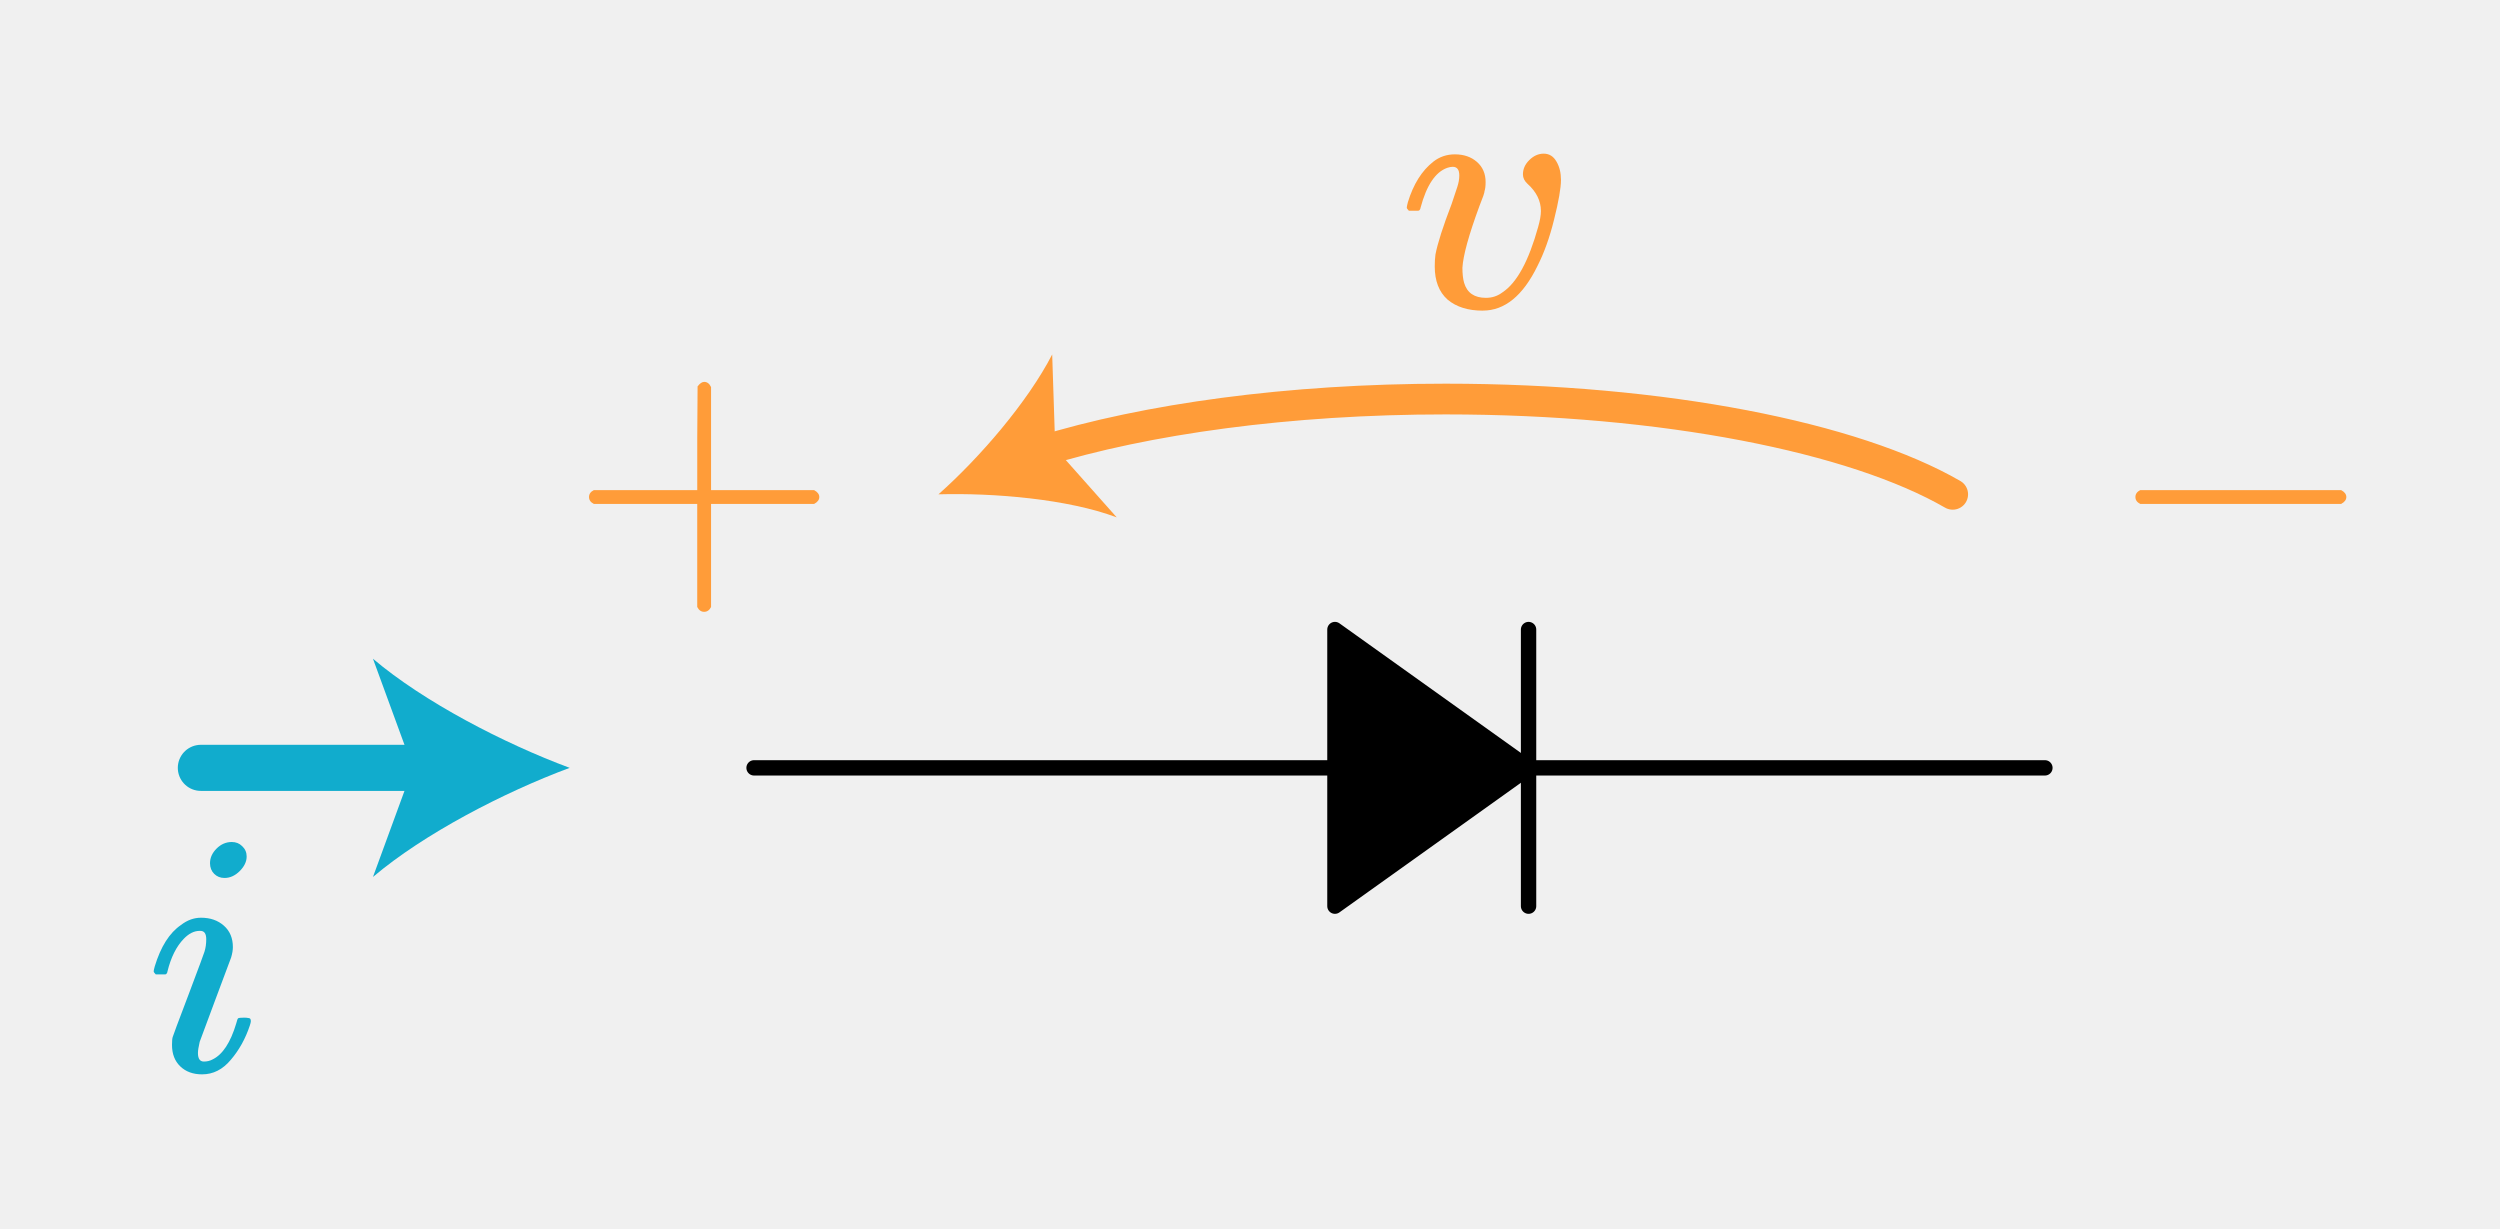
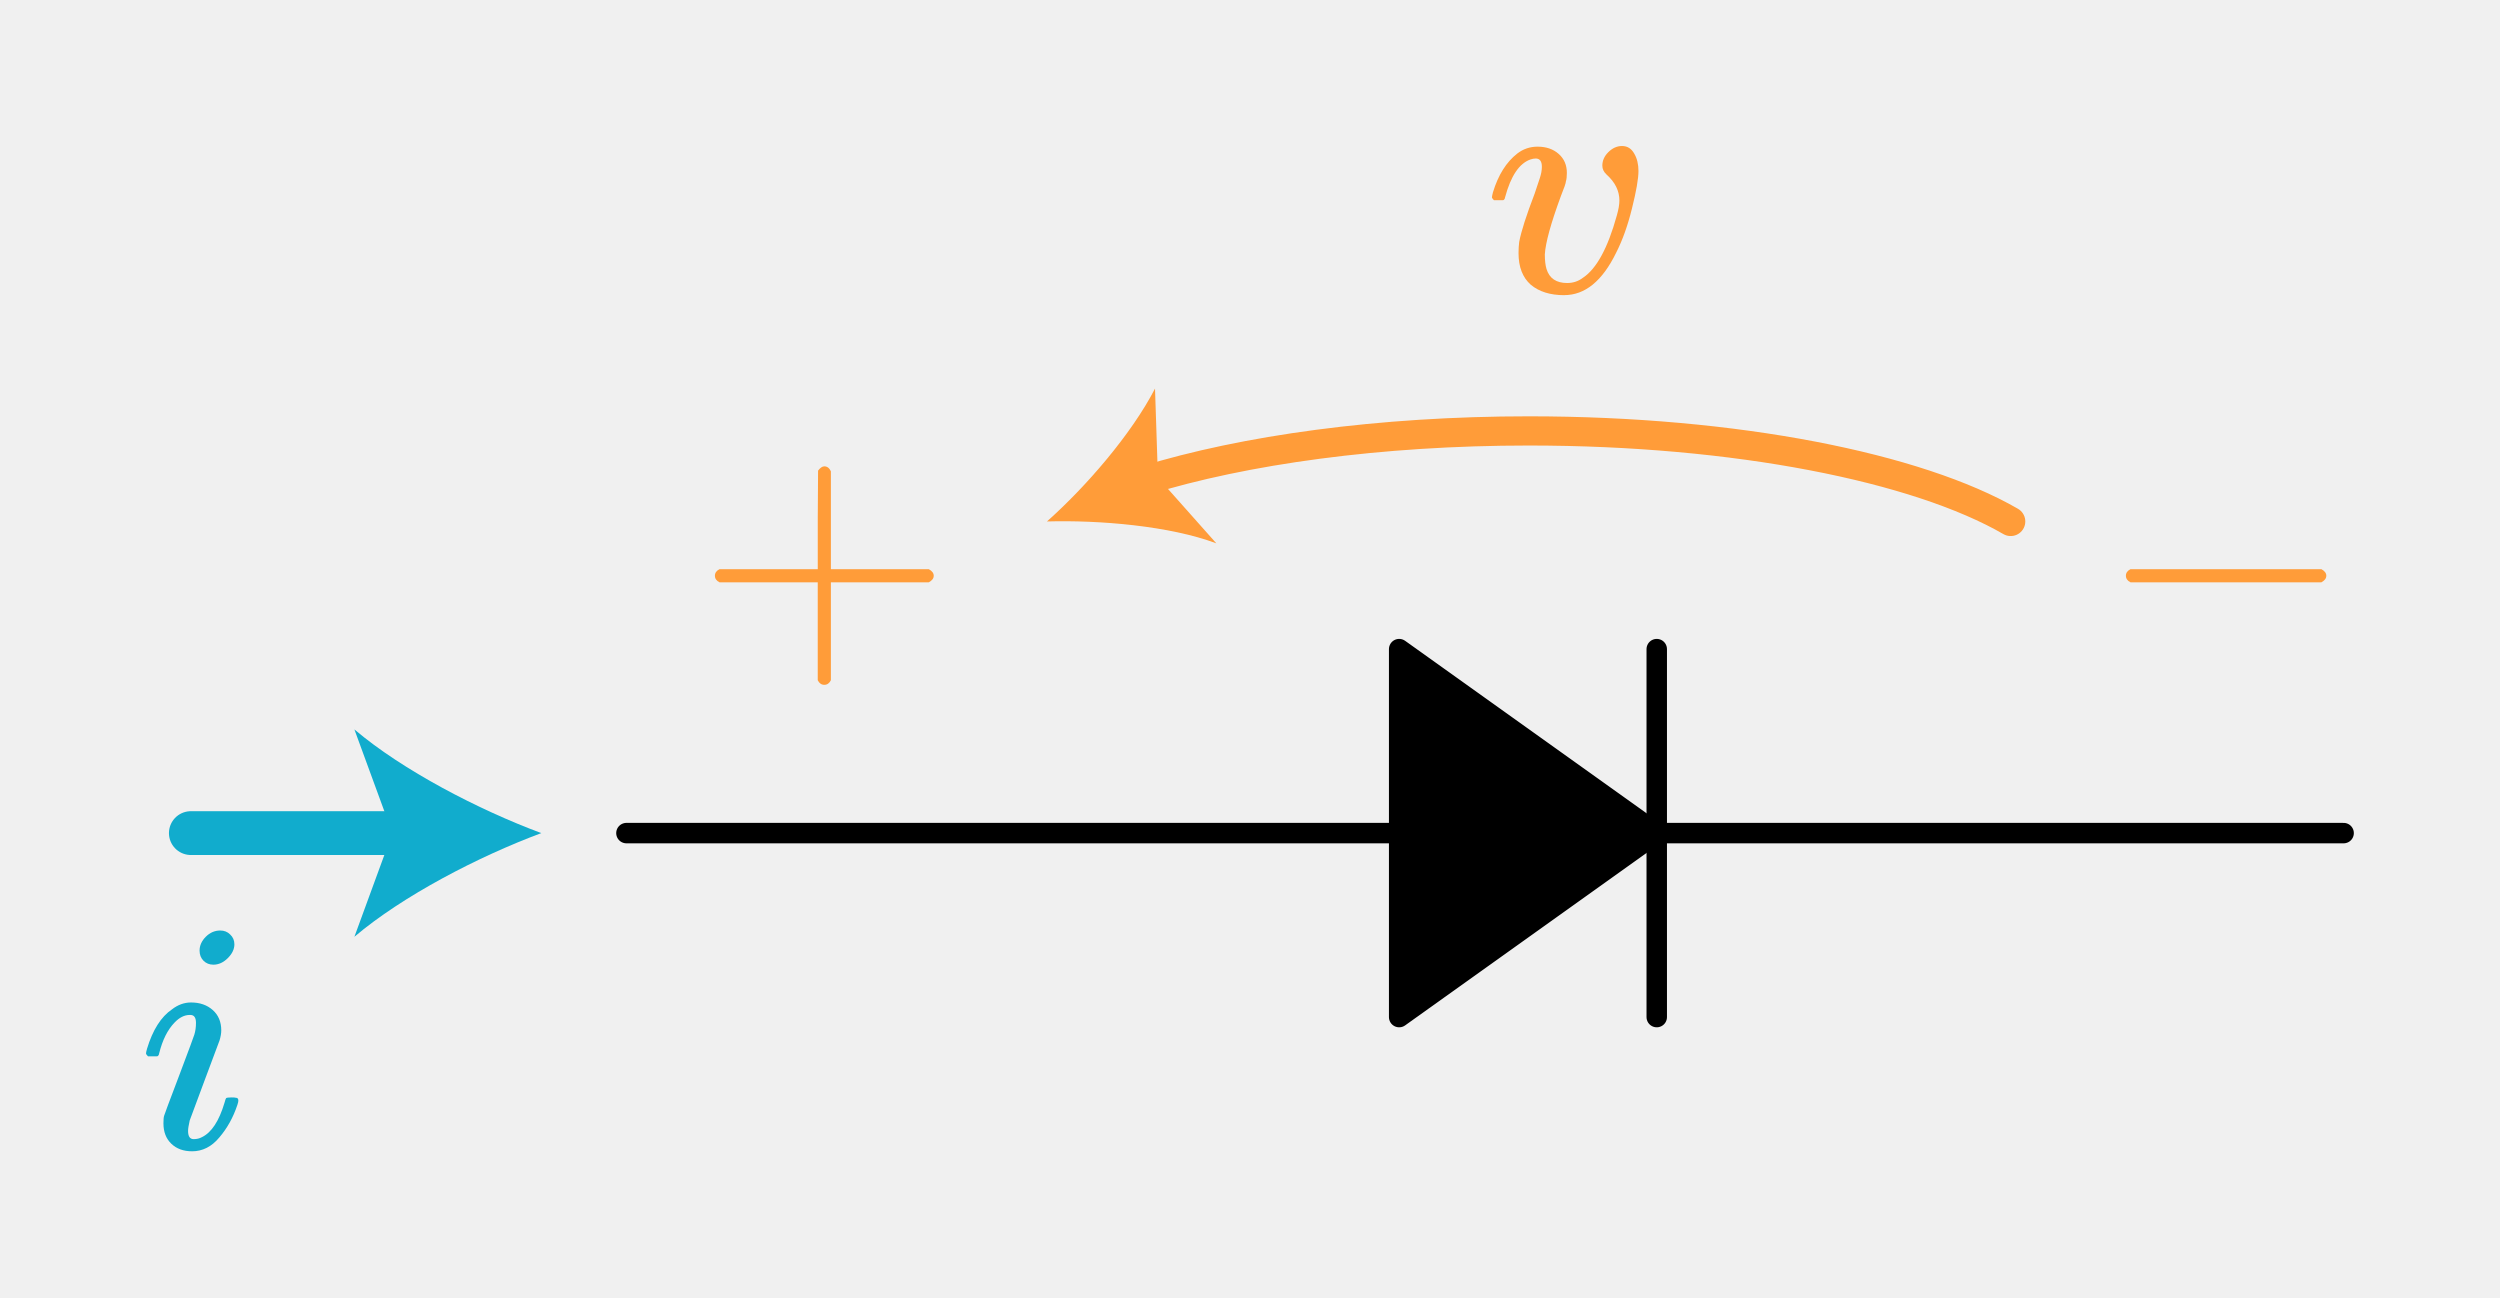
- <svg xmlns="http://www.w3.org/2000/svg" version="1.1" id="Layer_1" x="0px" y="0px" viewBox="0 0 162.686 79.912" xml:space="preserve" width="162.686" height="79.912">
+ <svg xmlns="http://www.w3.org/2000/svg" version="1.1" id="Layer_1" x="0px" y="0px" viewBox="0 0 171.21 88.845" xml:space="preserve" width="171.21" height="88.845">
  <defs id="defs4309" />
  <style type="text/css" id="style4243">
	.st0{fill:none;stroke:#FF9C39;stroke-width:5;stroke-miterlimit:10;}
	.st1{fill:url(#SVGID_1_);}
	.st2{fill:none;stroke:#000000;stroke-linecap:round;stroke-linejoin:round;stroke-miterlimit:10;}
	.st3{fill:none;stroke:#000000;stroke-width:2;stroke-miterlimit:10;}
	.st4{fill:none;stroke:#000000;stroke-linecap:round;stroke-miterlimit:10;}
	.st5{fill:none;stroke:#000000;stroke-width:1.5;stroke-miterlimit:10;}
	.st6{fill:none;stroke:#000000;stroke-width:1.5;stroke-linecap:round;stroke-miterlimit:10;}
	.st7{fill:none;stroke:#000000;stroke-width:2;stroke-linecap:round;stroke-miterlimit:10;}
	.st8{fill:none;}
	.st9{stroke:#000000;stroke-linecap:round;stroke-linejoin:round;stroke-miterlimit:10;}
	.st10{fill:none;stroke:#000000;stroke-width:2;stroke-linecap:round;stroke-linejoin:round;stroke-miterlimit:10;}
	.st11{fill:none;stroke:#000000;stroke-miterlimit:10;}
	.st12{fill:#FFFFFF;stroke:#000000;stroke-miterlimit:10;}
	.st13{fill:none;stroke:#11ACCD;stroke-width:3;stroke-linecap:round;stroke-miterlimit:10;}
	.st14{fill:#11ACCD;}
	.st15{fill:#FF9C39;}
	.st16{font-family:'KaTeX_Main-Regular';}
	.st17{font-size:21px;}
	.st18{fill:none;stroke:#E07D10;stroke-width:2;stroke-linecap:round;stroke-miterlimit:10;}
	.st19{fill:#E07D10;}
	.st20{font-family:'KaTeX_Main-Italic';}
	.st21{font-size:18px;}
	.st22{fill:none;stroke:#FF9C39;stroke-width:2;stroke-linecap:round;stroke-miterlimit:10;}
	.st23{font-size:24px;}
	.st24{fill:url(#SVGID_2_);}
	.st25{fill:url(#SVGID_3_);}
	.st26{fill:url(#SVGID_4_);}
	.st27{fill:none;stroke:#01A995;stroke-miterlimit:10;stroke-dasharray:2.034,2.034;}
	.st28{fill:none;stroke:#01A995;stroke-width:2;stroke-miterlimit:10;}
	.st29{fill:#01A995;}
	.st30{fill:#FCE15B;stroke:#CEAB19;stroke-miterlimit:10;}
	.st31{fill:#BABEC2;stroke:#626569;stroke-miterlimit:10;}
	.st32{fill:#E84D39;stroke:#BE2612;stroke-miterlimit:10;}
	.st33{fill:#3B3E40;stroke:#888D93;stroke-miterlimit:10;}
	.st34{fill:#F4D345;stroke:#CEAB19;stroke-miterlimit:10;}
	.st35{fill:#FFEA94;stroke:#CEAB19;stroke-miterlimit:10;}
	.st36{fill:none;stroke:#3B3E40;stroke-width:4;stroke-miterlimit:10;}
	.st37{fill:#626569;stroke:#000000;stroke-miterlimit:10;}
	.st38{fill:none;stroke:#E84D39;stroke-width:4;stroke-miterlimit:10;}
</style>
-   <g style="font-style:normal;font-variant:normal;font-weight:normal;font-stretch:normal;font-size:22.5px;line-height:125%;font-family:KaTeX_Main;-inkscape-font-specification:'KaTeX_Main, Normal';text-align:start;writing-mode:lr-tb;text-anchor:start;fill:#ff9c39" id="text4245">
-     <path d="m 38.645,32.793 q -0.315,-0.158 -0.315,-0.45 0,-0.292 0.315,-0.45 l 6.728,0 0,-3.375 0.022,-3.375 q 0.225,-0.292 0.427,-0.292 0.292,0 0.45,0.338 l 0,6.705 6.705,0 q 0.338,0.18 0.338,0.45 0,0.27 -0.338,0.45 l -6.705,0 0,6.705 q -0.158,0.315 -0.45,0.315 -0.292,0 -0.45,-0.315 l 0,-6.705 -6.728,0 z" style="font-style:normal;font-variant:normal;font-weight:normal;font-stretch:normal;font-size:22.5px;line-height:125%;font-family:KaTeX_Main;-inkscape-font-specification:'KaTeX_Main, Normal';text-align:start;writing-mode:lr-tb;text-anchor:start" id="path4166" />
+   <g aria-label="+" style="font-style:normal;font-variant:normal;font-weight:normal;font-stretch:normal;font-size:22.5px;line-height:0%;font-family:KaTeX_Main;-inkscape-font-specification:'KaTeX_Main, Normal';text-align:start;writing-mode:lr-tb;text-anchor:start;fill:#ff9c39" id="text4245">
+     <path d="m 49.275,39.879 q -0.315,-0.158 -0.315,-0.45 0,-0.292 0.315,-0.45 h 6.728 v -3.375 l 0.022,-3.375 q 0.225,-0.292 0.427,-0.292 0.292,0 0.45,0.338 v 6.705 h 6.705 q 0.338,0.18 0.338,0.45 0,0.27 -0.338,0.45 h -6.705 v 6.705 q -0.158,0.315 -0.45,0.315 -0.292,0 -0.45,-0.315 v -6.705 z" style="font-style:normal;font-variant:normal;font-weight:normal;font-stretch:normal;font-size:22.5px;line-height:0%;font-family:KaTeX_Main;-inkscape-font-specification:'KaTeX_Main, Normal';text-align:start;writing-mode:lr-tb;text-anchor:start;fill:#ff9c39" id="path3219" />
  </g>
-   <g style="font-style:normal;font-variant:normal;font-weight:normal;font-stretch:normal;font-size:22.5px;line-height:125%;font-family:KaTeX_Main;-inkscape-font-specification:'KaTeX_Main, Normal';text-align:start;writing-mode:lr-tb;text-anchor:start;fill:#ff9c39" id="text4247">
-     <path d="m 139.276,32.793 q -0.315,-0.158 -0.315,-0.45 0,-0.292 0.315,-0.45 l 13.072,0 q 0.338,0.18 0.338,0.45 0,0.27 -0.338,0.45 l -13.072,0 z" style="font-style:normal;font-variant:normal;font-weight:normal;font-stretch:normal;font-size:22.5px;line-height:125%;font-family:KaTeX_Main;-inkscape-font-specification:'KaTeX_Main, Normal';text-align:start;writing-mode:lr-tb;text-anchor:start" id="path4163" />
+   <g aria-label="−" style="font-style:normal;font-variant:normal;font-weight:normal;font-stretch:normal;font-size:22.5px;line-height:0%;font-family:KaTeX_Main;-inkscape-font-specification:'KaTeX_Main, Normal';text-align:start;writing-mode:lr-tb;text-anchor:start;fill:#ff9c39" id="text4247">
+     <path d="m 145.905,39.879 q -0.315,-0.158 -0.315,-0.45 0,-0.292 0.315,-0.45 h 13.072 q 0.338,0.18 0.338,0.45 0,0.27 -0.338,0.45 z" style="font-style:normal;font-variant:normal;font-weight:normal;font-stretch:normal;font-size:22.5px;line-height:0%;font-family:KaTeX_Main;-inkscape-font-specification:'KaTeX_Main, Normal';text-align:start;writing-mode:lr-tb;text-anchor:start;fill:#ff9c39" id="path3216" />
  </g>
-   <g id="g4249" transform="translate(1.070406,-4.032401)">
+   <g id="g4249" transform="matrix(1.4,0,0,1.4,-24.29967,-18.54579)">
    <rect x="48" y="42" class="st8" width="84" height="24" id="rect4251" style="fill:none" />
    <line class="st2" x1="132" y1="54" x2="48" y2="54" id="line4253" style="fill:none;stroke:#000000;stroke-linecap:round;stroke-linejoin:round;stroke-miterlimit:10" />
    <polyline class="st2" points="98.4,45 98.4,54 98.4,63  " id="polyline4255" style="fill:none;stroke:#000000;stroke-linecap:round;stroke-linejoin:round;stroke-miterlimit:10" />
    <polygon class="st9" points="85.8,45 98.4,54 85.8,63 " id="polygon4257" style="stroke:#000000;stroke-linecap:round;stroke-linejoin:round;stroke-miterlimit:10" />
  </g>
-   <g id="g4259" transform="translate(1.070406,-4.032401)">
+   <g id="g4259" transform="translate(1.070407,3.05421)">
    <g id="g4261">
      <line class="st13" x1="12" y1="54" x2="26.9" y2="54" id="line4263" style="fill:none;stroke:#11accd;stroke-width:3;stroke-linecap:round;stroke-miterlimit:10" />
      <g id="g4265">
        <path class="st14" d="m 36,54 c -4.3,1.6 -9.5,4.3 -12.8,7.1 L 25.8,54 23.2,46.9 c 3.3,2.8 8.5,5.5 12.8,7.1 z" id="path4267" style="fill:#11accd" />
      </g>
    </g>
  </g>
-   <g style="font-style:normal;font-variant:normal;font-weight:normal;font-stretch:normal;font-size:22.5px;line-height:125%;font-family:KaTeX_Math;-inkscape-font-specification:'KaTeX_Math, Normal';text-align:start;writing-mode:lr-tb;text-anchor:start;fill:#11accd" id="text4269">
-     <path d="m 13.667,56.165 q 0,-0.517 0.427,-0.945 0.427,-0.427 0.99,-0.427 0.405,0 0.675,0.27 0.292,0.27 0.292,0.675 0,0.495 -0.45,0.945 -0.45,0.45 -0.99,0.45 -0.405,0 -0.675,-0.27 -0.27,-0.27 -0.27,-0.698 z m -0.517,13.748 q -0.877,0 -1.417,-0.517 -0.54,-0.517 -0.54,-1.395 0,-0.383 0.045,-0.517 0,-0.045 1.035,-2.768 1.035,-2.745 1.035,-2.79 0.113,-0.36 0.113,-0.81 0,-0.54 -0.383,-0.54 l -0.045,0 q -0.54,0 -1.035,0.517 -0.72,0.743 -1.058,2.115 0,0.022 -0.022,0.09 -0.022,0.045 -0.045,0.068 0,0 -0.022,0.022 -0.022,0.022 -0.09,0.022 -0.045,0 -0.09,0 -0.045,0 -0.18,0 l -0.315,0 q -0.135,-0.135 -0.135,-0.203 0,-0.068 0.068,-0.315 0.585,-1.935 1.71,-2.7 0.608,-0.472 1.305,-0.472 0.9,0 1.485,0.517 0.585,0.517 0.585,1.395 0,0.292 -0.113,0.675 -0.022,0.045 -1.035,2.768 l -1.012,2.723 q -0.113,0.495 -0.113,0.72 0,0.562 0.383,0.562 0.315,0 0.562,-0.135 0.99,-0.472 1.552,-2.362 0.068,-0.27 0.113,-0.315 0.068,-0.045 0.383,-0.045 0.203,0 0.27,0.022 0.09,0 0.135,0.045 0.045,0.045 0.045,0.158 0,0.09 -0.068,0.292 -0.427,1.282 -1.238,2.228 -0.787,0.945 -1.867,0.945 z" style="font-style:normal;font-variant:normal;font-weight:normal;font-stretch:normal;font-size:22.5px;line-height:125%;font-family:KaTeX_Math;-inkscape-font-specification:'KaTeX_Math, Normal';text-align:start;writing-mode:lr-tb;text-anchor:start" id="path4160" />
+   <g aria-label="i" style="font-style:normal;font-variant:normal;font-weight:normal;font-stretch:normal;font-size:22.5px;line-height:0%;font-family:KaTeX_Math;-inkscape-font-specification:'KaTeX_Math, Normal';text-align:start;writing-mode:lr-tb;text-anchor:start;fill:#11accd" id="text4269">
+     <path d="m 13.668,65.097 q 0,-0.517 0.427,-0.945 0.427,-0.427 0.99,-0.427 0.405,0 0.675,0.27 0.292,0.27 0.292,0.675 0,0.495 -0.45,0.945 -0.45,0.45 -0.99,0.45 -0.405,0 -0.675,-0.27 -0.27,-0.27 -0.27,-0.698 z M 13.15,78.845 q -0.877,0 -1.417,-0.517 -0.54,-0.517 -0.54,-1.395 0,-0.383 0.045,-0.517 0,-0.045 1.035,-2.768 1.035,-2.745 1.035,-2.79 0.113,-0.36 0.113,-0.81 0,-0.54 -0.383,-0.54 h -0.045 q -0.54,0 -1.035,0.517 -0.72,0.743 -1.058,2.115 0,0.022 -0.022,0.09 -0.022,0.045 -0.045,0.068 0,0 -0.022,0.022 -0.022,0.022 -0.09,0.022 -0.045,0 -0.09,0 -0.045,0 -0.18,0 H 10.135 Q 10,72.207 10,72.14 q 0,-0.068 0.068,-0.315 0.585,-1.935 1.71,-2.7 0.608,-0.472 1.305,-0.472 0.9,0 1.485,0.517 0.585,0.517 0.585,1.395 0,0.292 -0.113,0.675 -0.022,0.045 -1.035,2.768 l -1.012,2.723 q -0.113,0.495 -0.113,0.72 0,0.562 0.383,0.562 0.315,0 0.562,-0.135 0.99,-0.472 1.552,-2.362 0.068,-0.27 0.113,-0.315 0.068,-0.045 0.383,-0.045 0.203,0 0.27,0.022 0.09,0 0.135,0.045 0.045,0.045 0.045,0.158 0,0.09 -0.068,0.292 -0.427,1.282 -1.238,2.228 -0.787,0.945 -1.867,0.945 z" style="font-style:normal;font-variant:normal;font-weight:normal;font-stretch:normal;font-size:22.5px;line-height:0%;font-family:KaTeX_Math;-inkscape-font-specification:'KaTeX_Math, Normal';text-align:start;writing-mode:lr-tb;text-anchor:start;fill:#11accd" id="path3213" />
  </g>
-   <g style="font-style:normal;font-variant:normal;font-weight:normal;font-stretch:normal;font-size:22.5px;line-height:125%;font-family:KaTeX_Math;-inkscape-font-specification:'KaTeX_Math, Normal';text-align:start;writing-mode:lr-tb;text-anchor:start;fill:#ff9c39" id="text4271">
-     <path d="m 96.493,20.215 q -1.44,0 -2.295,-0.72 -0.833,-0.743 -0.833,-2.16 0,-0.405 0.045,-0.765 0.203,-1.08 1.058,-3.308 l 0.36,-1.08 q 0.135,-0.405 0.135,-0.765 0,-0.562 -0.427,-0.562 -0.158,0 -0.36,0.068 -1.147,0.405 -1.732,2.587 0,0.022 -0.022,0.09 -0.022,0.045 -0.045,0.068 0,0 -0.022,0.022 -0.022,0.022 -0.09,0.022 -0.045,0 -0.09,0 -0.045,0 -0.18,0 l -0.315,0 q -0.135,-0.135 -0.135,-0.203 0,-0.068 0.068,-0.338 0.54,-1.778 1.665,-2.655 0.608,-0.472 1.395,-0.472 0.877,0 1.44,0.495 0.562,0.495 0.562,1.305 0,0.383 -0.068,0.585 0,0.158 -0.338,0.99 -1.035,2.812 -1.103,4.005 0,0.608 0.113,0.99 0.292,0.968 1.417,0.968 0.608,0 1.08,-0.36 1.395,-0.922 2.318,-4.253 0.18,-0.63 0.18,-1.035 0,-0.99 -0.878,-1.778 -0.292,-0.27 -0.292,-0.608 0,-0.517 0.405,-0.922 0.427,-0.427 0.945,-0.427 0.54,0 0.833,0.517 0.292,0.495 0.292,1.192 0,0.787 -0.45,2.587 -0.427,1.732 -1.08,3.015 -1.418,2.902 -3.555,2.902 z" style="font-style:normal;font-variant:normal;font-weight:normal;font-stretch:normal;font-size:22.5px;line-height:125%;font-family:KaTeX_Math;-inkscape-font-specification:'KaTeX_Math, Normal';text-align:start;writing-mode:lr-tb;text-anchor:start" id="path4157" />
+   <g aria-label="v" style="font-style:normal;font-variant:normal;font-weight:normal;font-stretch:normal;font-size:22.5px;line-height:0%;font-family:KaTeX_Math;-inkscape-font-specification:'KaTeX_Math, Normal';text-align:start;writing-mode:lr-tb;text-anchor:start;fill:#ff9c39" id="text4271">
+     <path d="m 107.123,20.215 q -1.44,0 -2.295,-0.72 -0.833,-0.743 -0.833,-2.16 0,-0.405 0.045,-0.765 0.203,-1.08 1.058,-3.308 l 0.36,-1.08 q 0.135,-0.405 0.135,-0.765 0,-0.562 -0.427,-0.562 -0.158,0 -0.36,0.068 -1.147,0.405 -1.732,2.587 0,0.022 -0.022,0.09 -0.022,0.045 -0.045,0.068 0,0 -0.022,0.022 -0.022,0.022 -0.09,0.022 -0.045,0 -0.09,0 -0.045,0 -0.18,0 h -0.315 q -0.135,-0.135 -0.135,-0.203 0,-0.068 0.068,-0.338 0.54,-1.778 1.665,-2.655 0.608,-0.472 1.395,-0.472 0.877,0 1.44,0.495 0.562,0.495 0.562,1.305 0,0.383 -0.068,0.585 0,0.158 -0.338,0.99 -1.035,2.812 -1.103,4.005 0,0.608 0.113,0.99 0.292,0.968 1.417,0.968 0.608,0 1.08,-0.36 1.395,-0.922 2.317,-4.253 0.18,-0.63 0.18,-1.035 0,-0.99 -0.877,-1.778 -0.292,-0.27 -0.292,-0.608 0,-0.517 0.405,-0.922 0.427,-0.427 0.945,-0.427 0.54,0 0.833,0.517 0.292,0.495 0.292,1.192 0,0.787 -0.45,2.587 -0.427,1.732 -1.08,3.015 -1.417,2.902 -3.555,2.902 z" style="font-style:normal;font-variant:normal;font-weight:normal;font-stretch:normal;font-size:22.5px;line-height:0%;font-family:KaTeX_Math;-inkscape-font-specification:'KaTeX_Math, Normal';text-align:start;writing-mode:lr-tb;text-anchor:start;fill:#ff9c39" id="path3210" />
  </g>
-   <g id="g4273" transform="translate(1.070406,-4.032401)">
+   <g id="g4273" transform="translate(11.70033,-0.4890969)">
    <g id="g4275">
      <path class="st22" d="M 126,36.2 C 119.6,32.5 107.2,30 93,30 82.8,30 73.5,31.3 66.7,33.4" id="path4277" style="fill:none;stroke:#ff9c39;stroke-width:2;stroke-linecap:round;stroke-miterlimit:10" />
      <g id="g4279">
        <path class="st15" d="m 60,36.2 c 2.7,-2.4 5.8,-6 7.4,-9.1 l 0.2,6.1 4,4.5 C 68.4,36.5 63.6,36.1 60,36.2 Z" id="path4281" style="fill:#ff9c39" />
      </g>
    </g>
  </g>
</svg>
